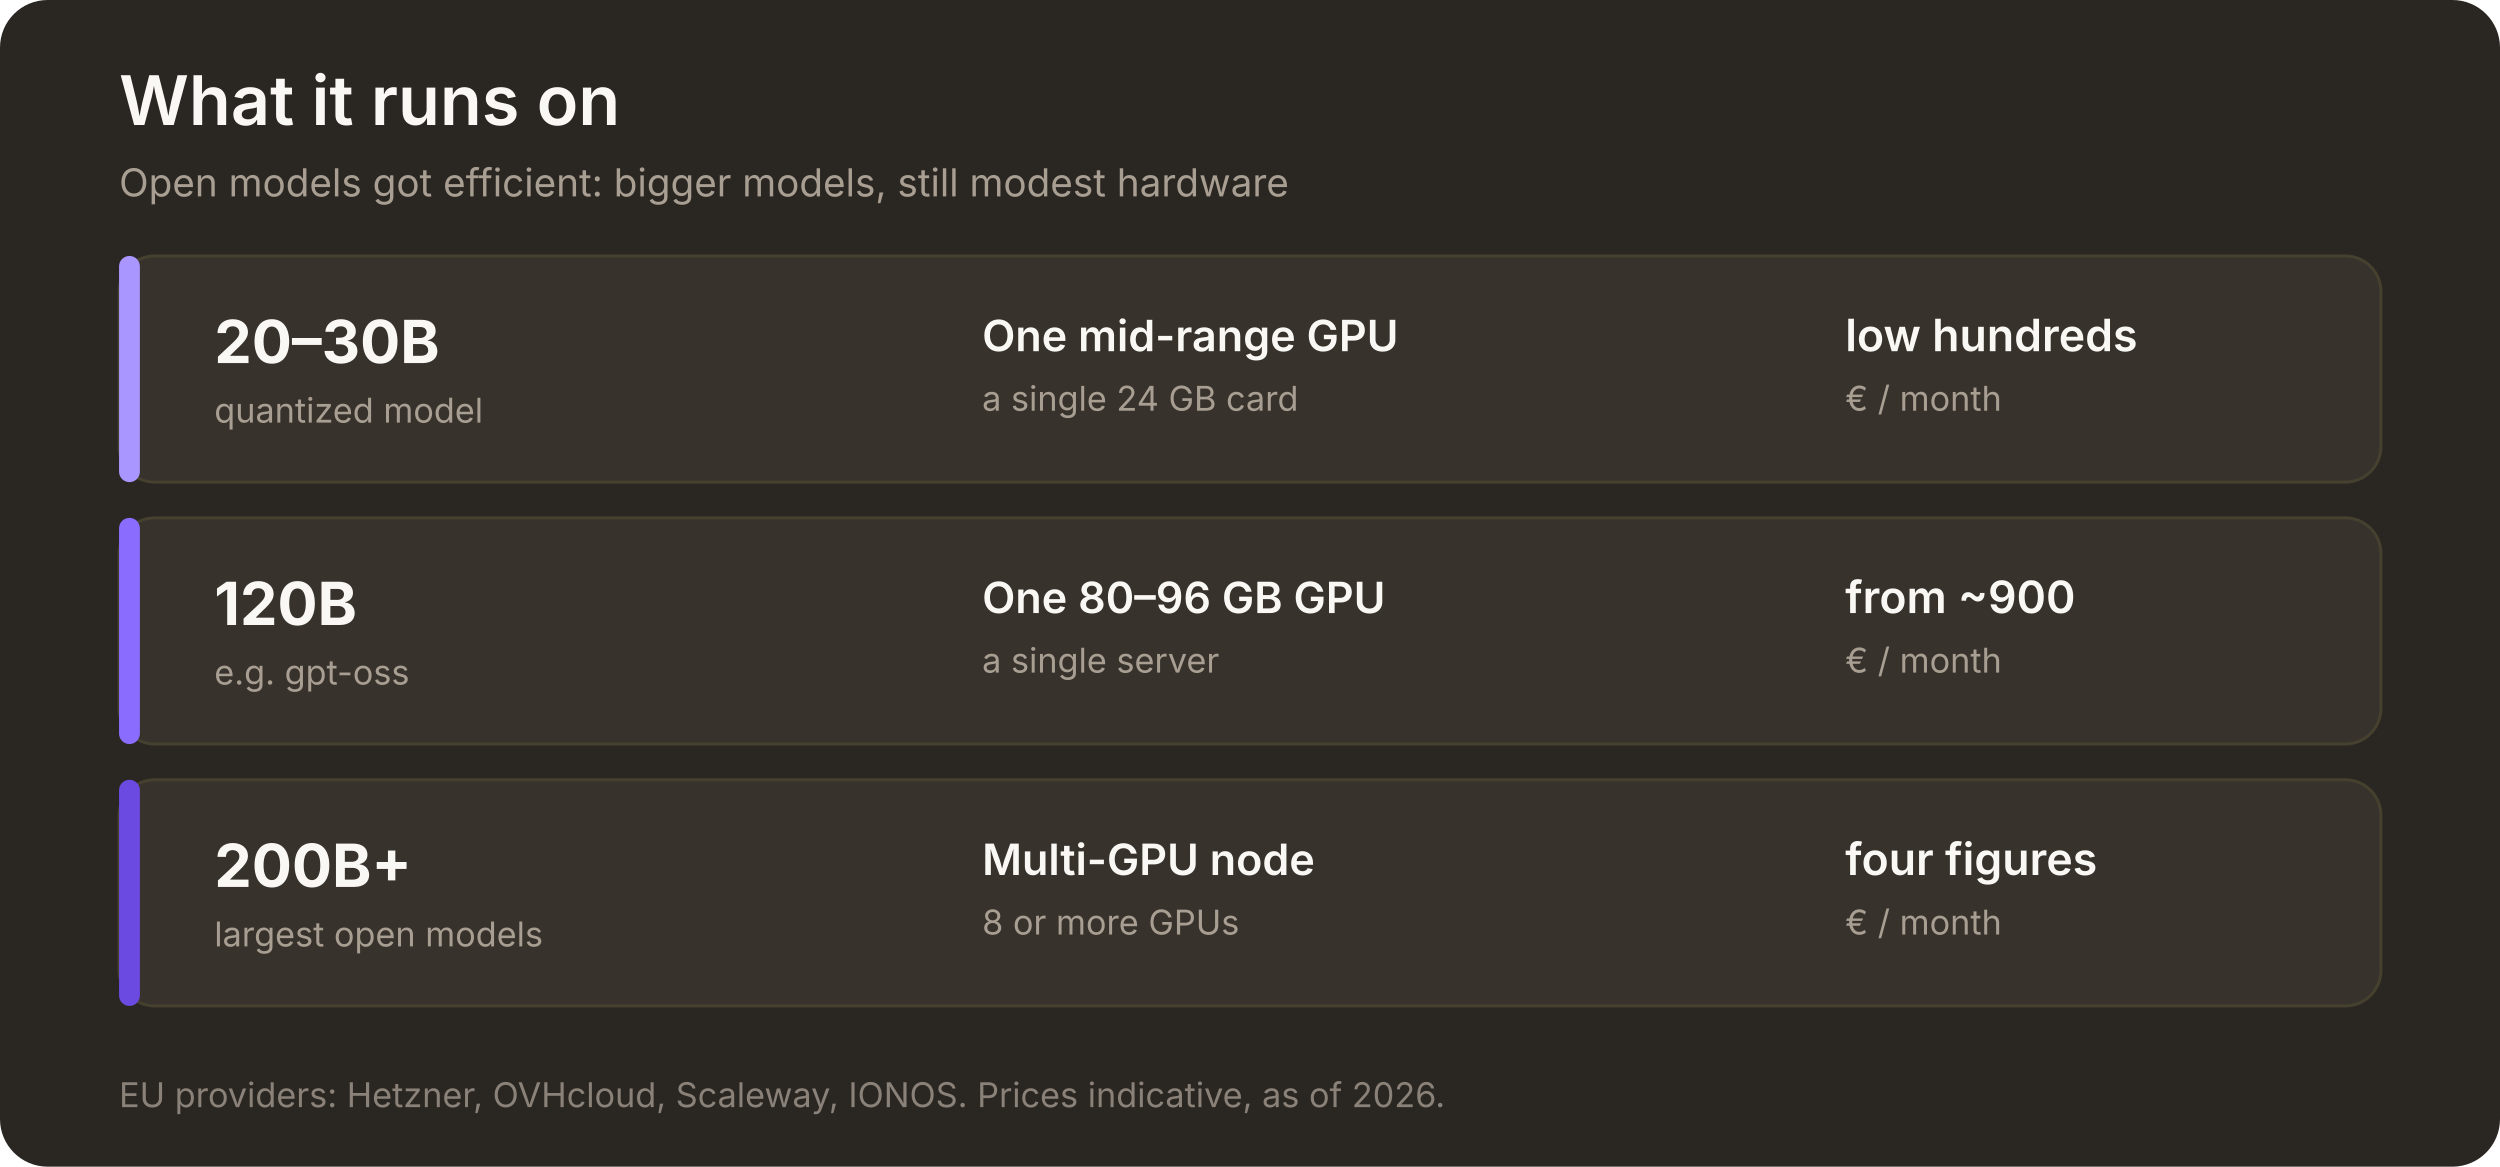
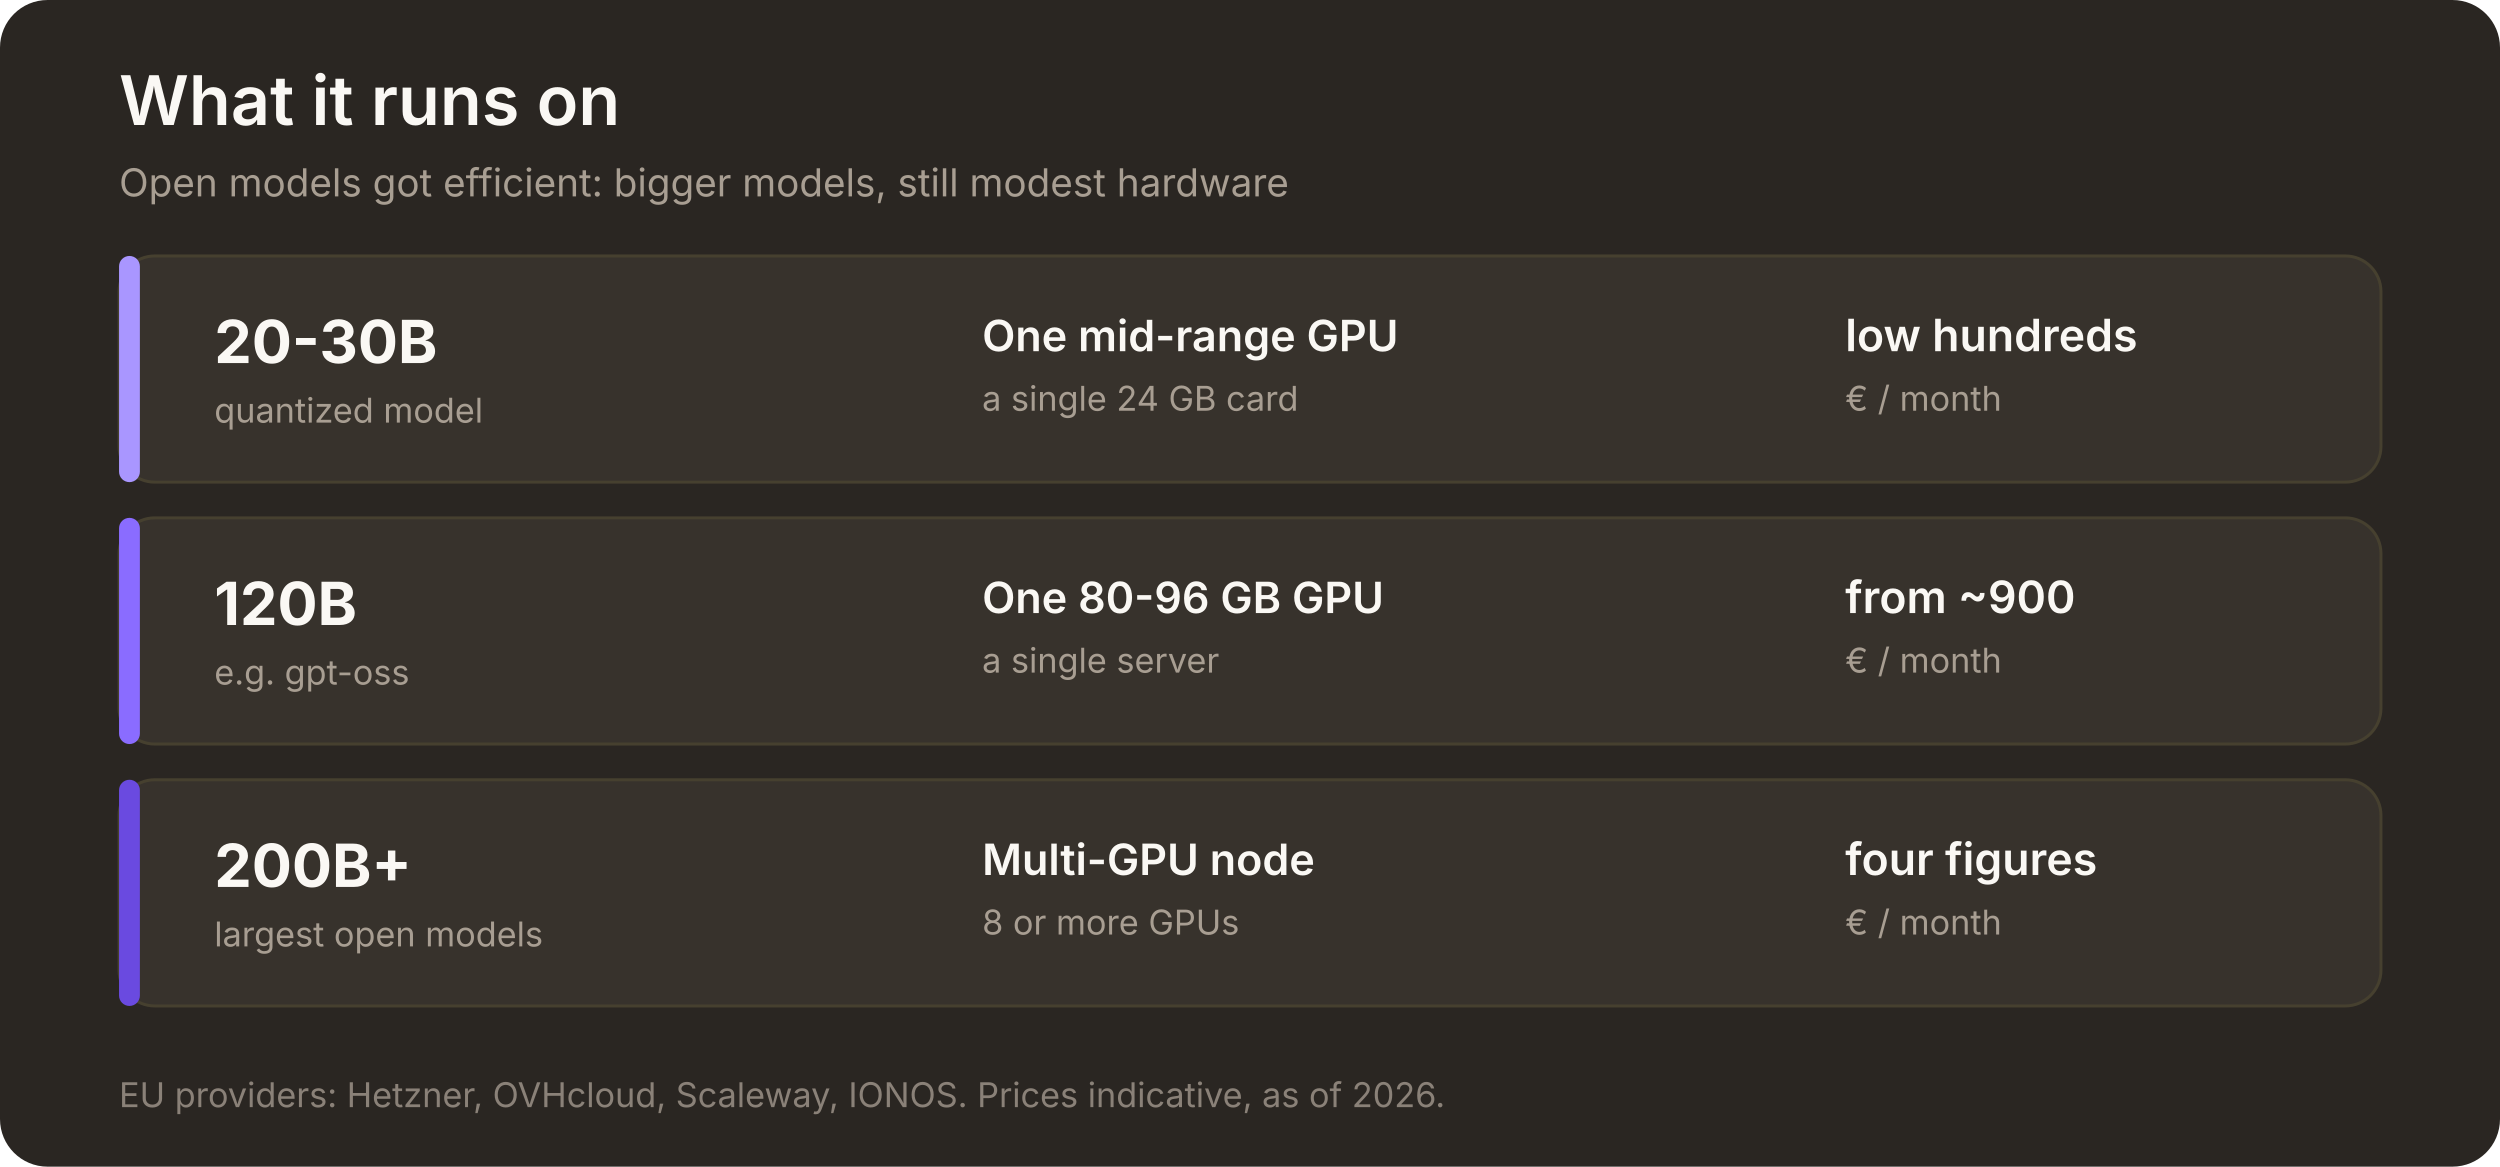
<svg xmlns="http://www.w3.org/2000/svg" viewBox="0 0 840 392" role="img" aria-label="What open models run on. A 20 to 30 billion parameter quantized model runs on one mid-range GPU with 24 GB for low hundreds of euros a month. A 120 billion parameter model such as gpt-oss runs on a single 80 to 96 GB GPU from about 900 euros a month. The largest open models of 200 billion parameters and up need a multi-GPU node costing four figures a month. Providers include Hetzner, OVHcloud, Scaleway and IONOS.">
  <rect x="0" y="0" width="840" height="392" rx="16" fill="#2a2622" />
  <text x="40" y="42" font-family="'Inter', system-ui, -apple-system, sans-serif" font-size="23" font-weight="600" fill="#faf8f4">What it runs on</text>
  <text x="40" y="66" font-family="'Inter', system-ui, sans-serif" font-size="13" fill="#a89e92">Open models got efficient: bigger models, still modest hardware</text>
  <rect x="40" y="86" width="760" height="76" rx="12" fill="#37322c" stroke="#46402f" />
  <rect x="40" y="86" width="7" height="76" rx="3.5" fill="#a996ff" />
-   <text x="72" y="122" font-family="'Inter', system-ui, sans-serif" font-size="20" font-weight="700" fill="#faf8f4">20–30B</text>
+   <text x="72" y="122" font-family="'Inter', system-ui, sans-serif" font-size="20" font-weight="700" fill="#faf8f4">20-30B</text>
  <text x="72" y="142" font-family="'Inter', system-ui, sans-serif" font-size="11.5" fill="#a89e92">quantized model</text>
  <text x="330" y="118" font-family="'Inter', system-ui, sans-serif" font-size="14.5" font-weight="600" fill="#faf8f4">One mid-range GPU</text>
  <text x="330" y="138" font-family="'Inter', system-ui, sans-serif" font-size="11.5" fill="#a89e92">a single 24 GB card</text>
  <text x="620" y="118" font-family="'Inter', system-ui, sans-serif" font-size="15" font-weight="600" fill="#faf8f4">low hundreds</text>
  <text x="620" y="138" font-family="'Inter', system-ui, sans-serif" font-size="11.5" fill="#a89e92">€ / month</text>
  <rect x="40" y="174" width="760" height="76" rx="12" fill="#37322c" stroke="#46402f" />
  <rect x="40" y="174" width="7" height="76" rx="3.5" fill="#8a6cff" />
  <text x="72" y="210" font-family="'Inter', system-ui, sans-serif" font-size="20" font-weight="700" fill="#faf8f4">120B</text>
  <text x="72" y="230" font-family="'Inter', system-ui, sans-serif" font-size="11.5" fill="#a89e92">e.g. gpt-oss</text>
-   <text x="330" y="206" font-family="'Inter', system-ui, sans-serif" font-size="14.5" font-weight="600" fill="#faf8f4">One 80–96 GB GPU</text>
+   <text x="330" y="206" font-family="'Inter', system-ui, sans-serif" font-size="14.5" font-weight="600" fill="#faf8f4">One 80-96 GB GPU</text>
  <text x="330" y="226" font-family="'Inter', system-ui, sans-serif" font-size="11.5" fill="#a89e92">a single server</text>
  <text x="620" y="206" font-family="'Inter', system-ui, sans-serif" font-size="15" font-weight="600" fill="#faf8f4">from ~900</text>
  <text x="620" y="226" font-family="'Inter', system-ui, sans-serif" font-size="11.5" fill="#a89e92">€ / month</text>
  <rect x="40" y="262" width="760" height="76" rx="12" fill="#37322c" stroke="#46402f" />
  <rect x="40" y="262" width="7" height="76" rx="3.5" fill="#6a4ae0" />
  <text x="72" y="298" font-family="'Inter', system-ui, sans-serif" font-size="20" font-weight="700" fill="#faf8f4">200B+</text>
  <text x="72" y="318" font-family="'Inter', system-ui, sans-serif" font-size="11.5" fill="#a89e92">largest open models</text>
  <text x="330" y="294" font-family="'Inter', system-ui, sans-serif" font-size="14.5" font-weight="600" fill="#faf8f4">Multi-GPU node</text>
  <text x="330" y="314" font-family="'Inter', system-ui, sans-serif" font-size="11.5" fill="#a89e92">8 or more GPUs</text>
  <text x="620" y="294" font-family="'Inter', system-ui, sans-serif" font-size="15" font-weight="600" fill="#faf8f4">four figures</text>
  <text x="620" y="314" font-family="'Inter', system-ui, sans-serif" font-size="11.5" fill="#a89e92">€ / month</text>
  <text x="40" y="372" font-family="'Inter', system-ui, sans-serif" font-size="11.5" fill="#8a8178">EU providers: Hetzner, OVHcloud, Scaleway, IONOS. Prices indicative, as of 2026.</text>
</svg>
